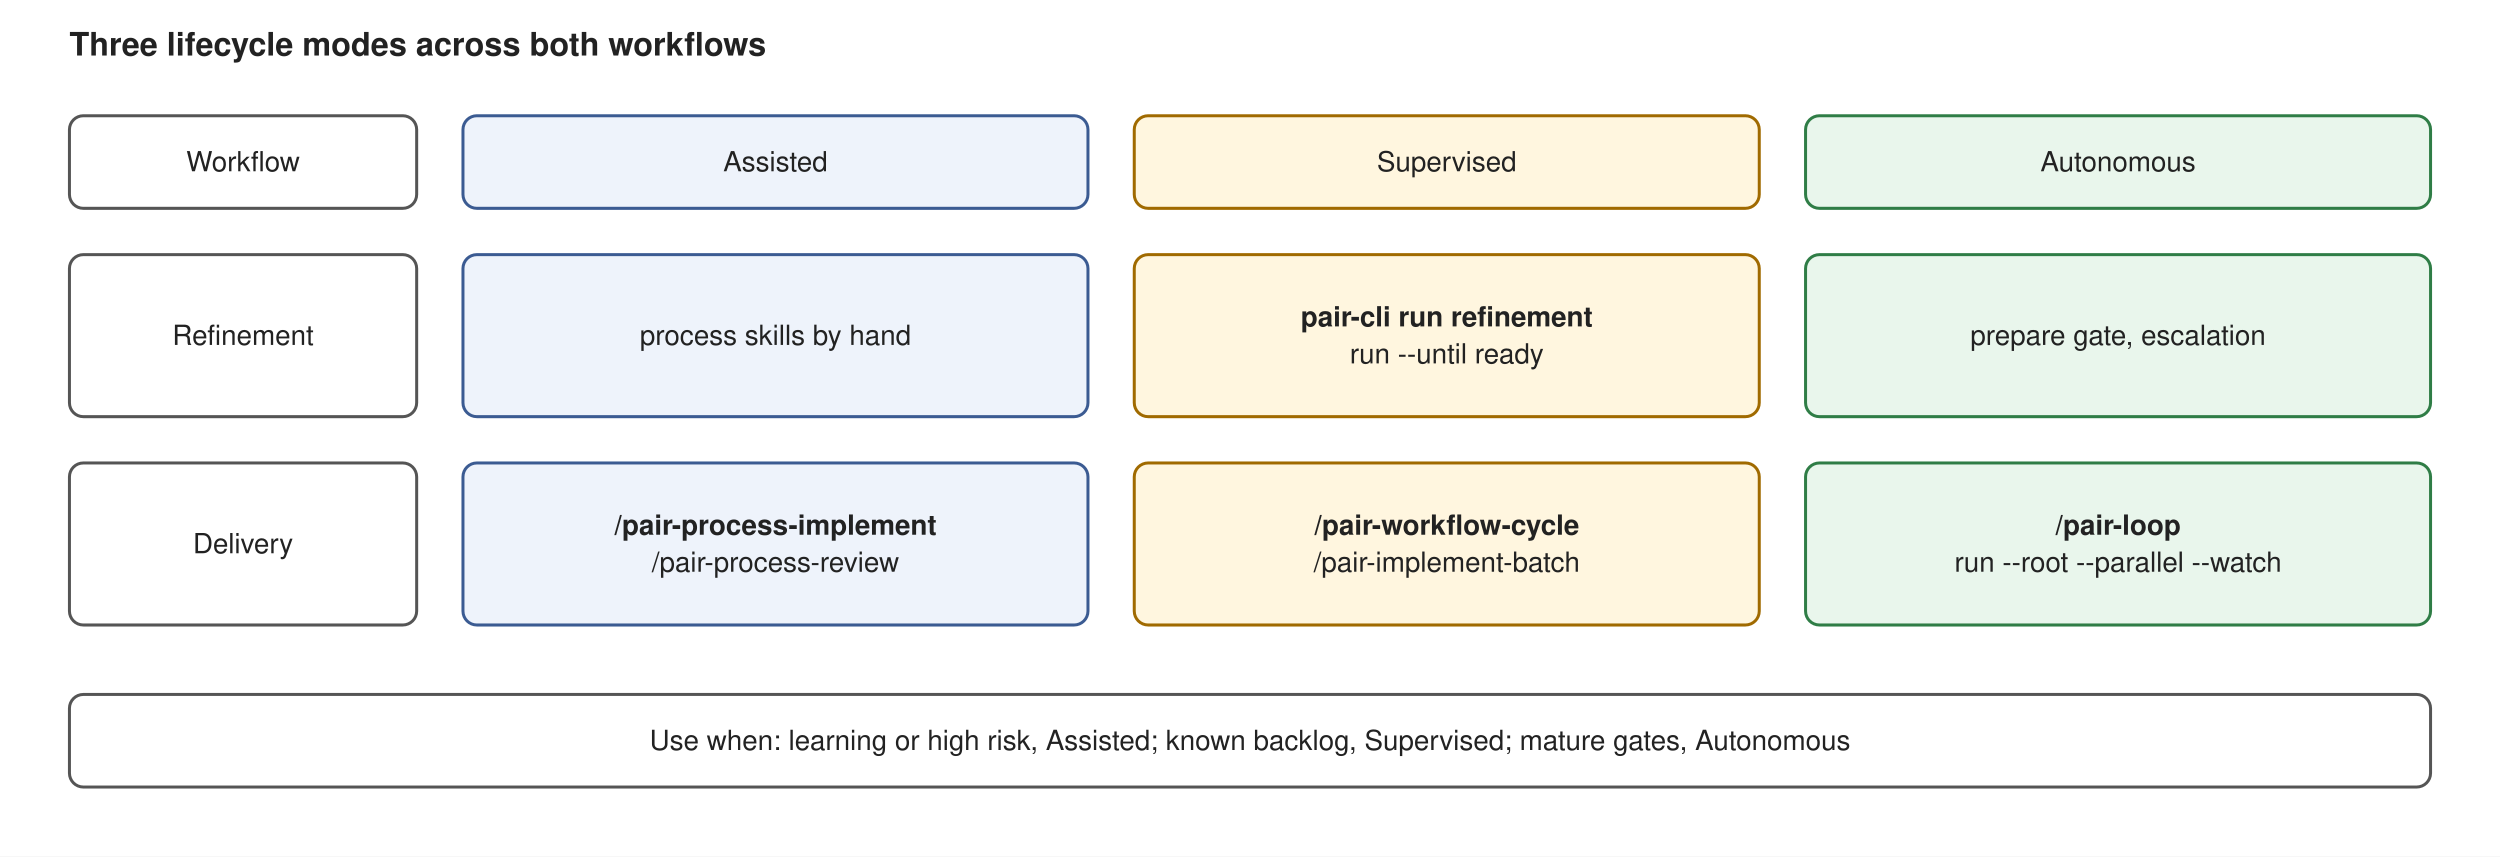
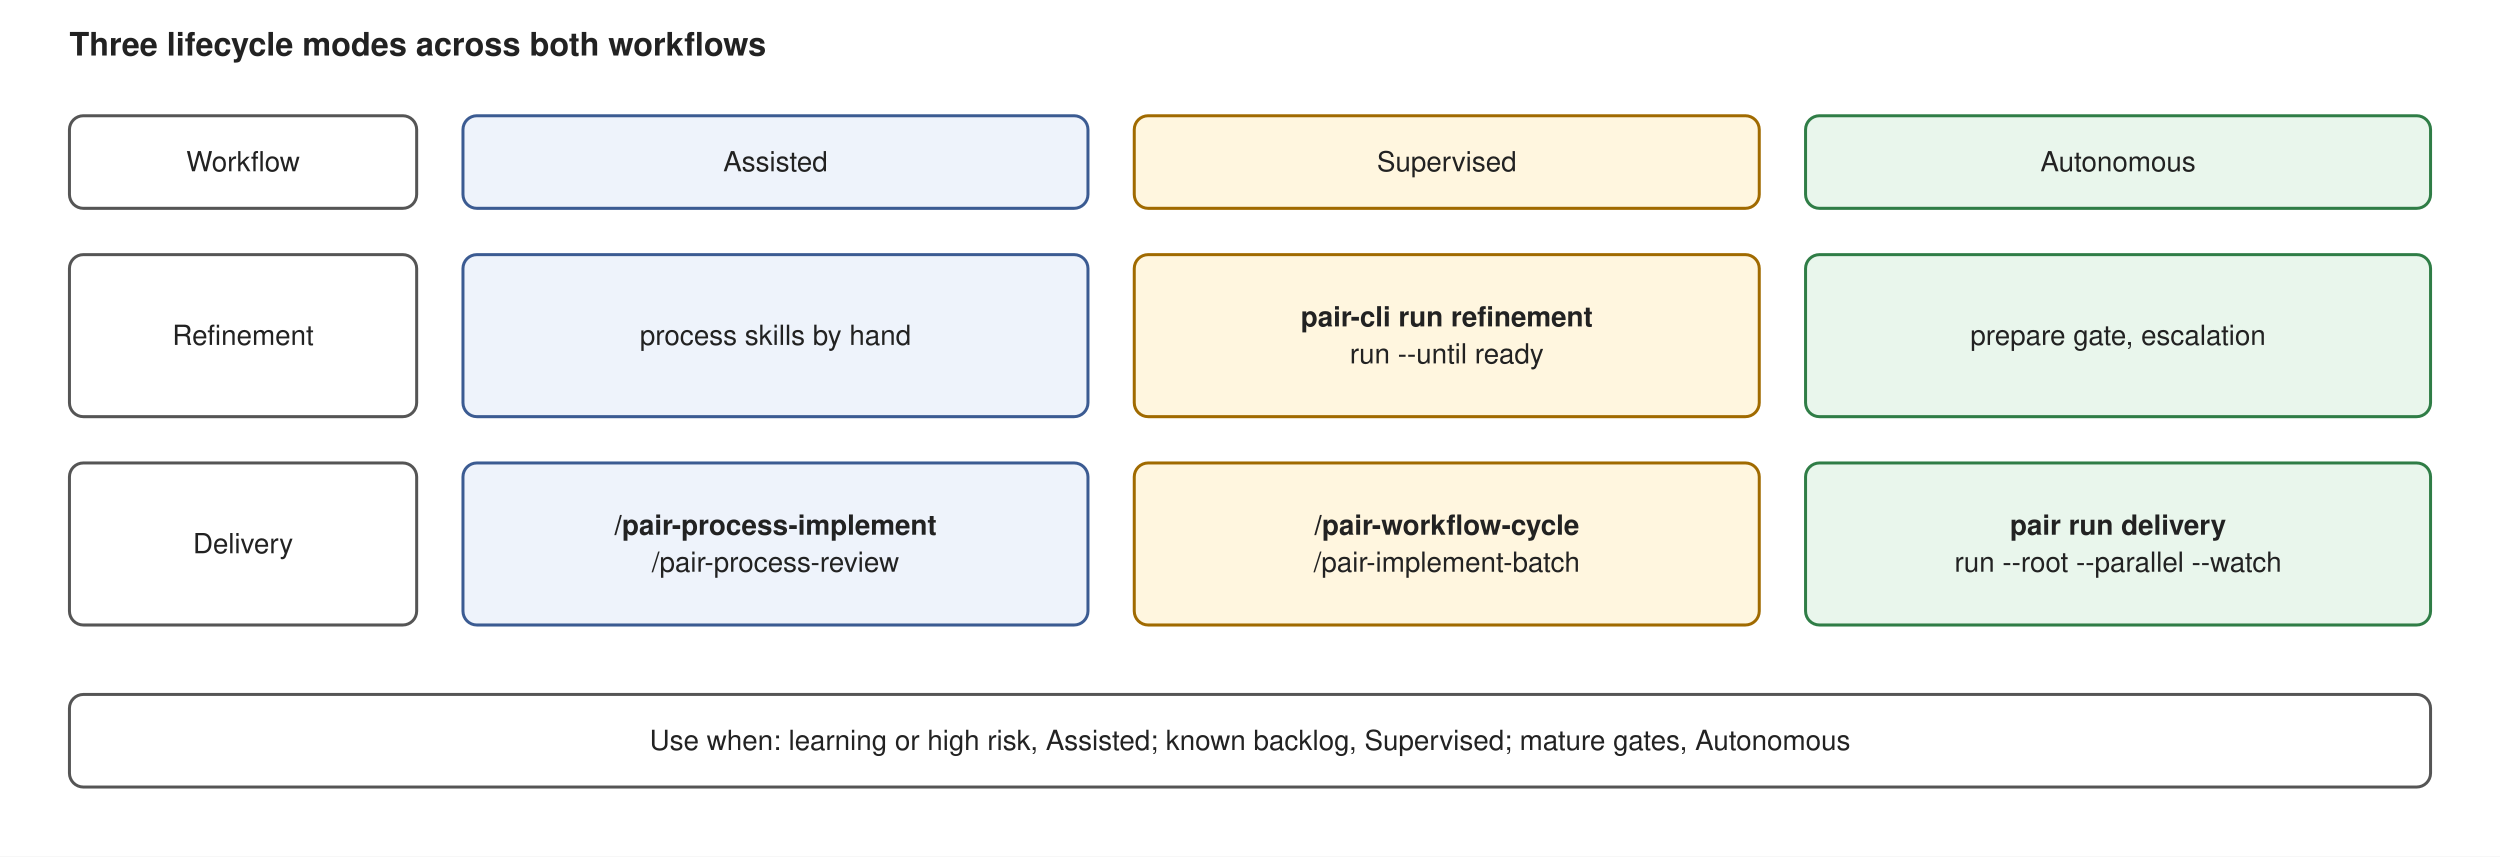
<svg xmlns="http://www.w3.org/2000/svg" viewBox="0 0 1080 370" width="1080" height="370" role="img" aria-labelledby="t d" font-family="Helvetica, Arial, sans-serif" font-size="12">
  <defs>
    <marker id="a" viewBox="0 0 10 10" refX="9" refY="5" markerWidth="7" markerHeight="7" orient="auto-start-reverse">
      <path d="M0 0L10 5L0 10z" fill="#444" />
    </marker>
  </defs>
  <rect width="1080" height="370" fill="#ffffff" />
  <text x="30" y="24" font-size="14" font-weight="bold" fill="#222">Three lifecycle modes across both workflows</text>
  <rect x="30" y="50" width="150" height="40" rx="6" fill="#ffffff" stroke="#555555" stroke-width="1.3" />
  <text x="105.0" y="74.0" text-anchor="middle" fill="#222">Workflow</text>
  <rect x="200" y="50" width="270" height="40" rx="6" fill="#eef3fb" stroke="#3b5b92" stroke-width="1.3" />
  <text x="335.0" y="74.0" text-anchor="middle" fill="#222">Assisted</text>
  <rect x="490" y="50" width="270" height="40" rx="6" fill="#fff6df" stroke="#a06a00" stroke-width="1.3" />
  <text x="625.0" y="74.0" text-anchor="middle" fill="#222">Supervised</text>
  <rect x="780" y="50" width="270" height="40" rx="6" fill="#e9f6ec" stroke="#2f7d46" stroke-width="1.3" />
  <text x="915.0" y="74.0" text-anchor="middle" fill="#222">Autonomous</text>
  <rect x="30" y="110" width="150" height="70" rx="6" fill="#ffffff" stroke="#555555" stroke-width="1.3" />
  <text x="105.0" y="149.0" text-anchor="middle" fill="#222">Refinement</text>
  <rect x="200" y="110" width="270" height="70" rx="6" fill="#eef3fb" stroke="#3b5b92" stroke-width="1.3" />
  <text x="335.0" y="149.0" text-anchor="middle" fill="#222">process skills by hand</text>
  <rect x="490" y="110" width="270" height="70" rx="6" fill="#fff6df" stroke="#a06a00" stroke-width="1.3" />
  <text x="625.0" y="141.0" text-anchor="middle" fill="#222" font-weight="bold">pair-cli run refinement</text>
  <text x="625.0" y="157.0" text-anchor="middle" fill="#222">run --until ready</text>
  <rect x="780" y="110" width="270" height="70" rx="6" fill="#e9f6ec" stroke="#2f7d46" stroke-width="1.3" />
  <text x="915.0" y="149.0" text-anchor="middle" fill="#222">prepare gate, escalation</text>
  <rect x="30" y="200" width="150" height="70" rx="6" fill="#ffffff" stroke="#555555" stroke-width="1.3" />
  <text x="105.0" y="239.0" text-anchor="middle" fill="#222">Delivery</text>
  <rect x="200" y="200" width="270" height="70" rx="6" fill="#eef3fb" stroke="#3b5b92" stroke-width="1.3" />
  <text x="335.0" y="231.0" text-anchor="middle" fill="#222" font-weight="bold">/pair-process-implement</text>
  <text x="335.0" y="247.0" text-anchor="middle" fill="#222">/pair-process-review</text>
  <rect x="490" y="200" width="270" height="70" rx="6" fill="#fff6df" stroke="#a06a00" stroke-width="1.3" />
  <text x="625.0" y="231.0" text-anchor="middle" fill="#222" font-weight="bold">/pair-workflow-cycle</text>
  <text x="625.0" y="247.0" text-anchor="middle" fill="#222">/pair-implement-batch</text>
  <rect x="780" y="200" width="270" height="70" rx="6" fill="#e9f6ec" stroke="#2f7d46" stroke-width="1.3" />
-   <text x="915.0" y="231.0" text-anchor="middle" fill="#222" font-weight="bold">/pair-loop</text>
+   <text x="915.0" y="231.0" text-anchor="middle" fill="#222" font-weight="bold">pair run delivery</text>
  <text x="915.0" y="247.0" text-anchor="middle" fill="#222">run --root --parallel --watch</text>
  <rect x="30" y="300" width="1020" height="40" rx="6" fill="#ffffff" stroke="#555555" stroke-width="1.3" />
  <text x="540.0" y="324.0" text-anchor="middle" fill="#222">Use when: learning or high risk, Assisted; known backlog, Supervised; mature gates, Autonomous</text>
</svg>
